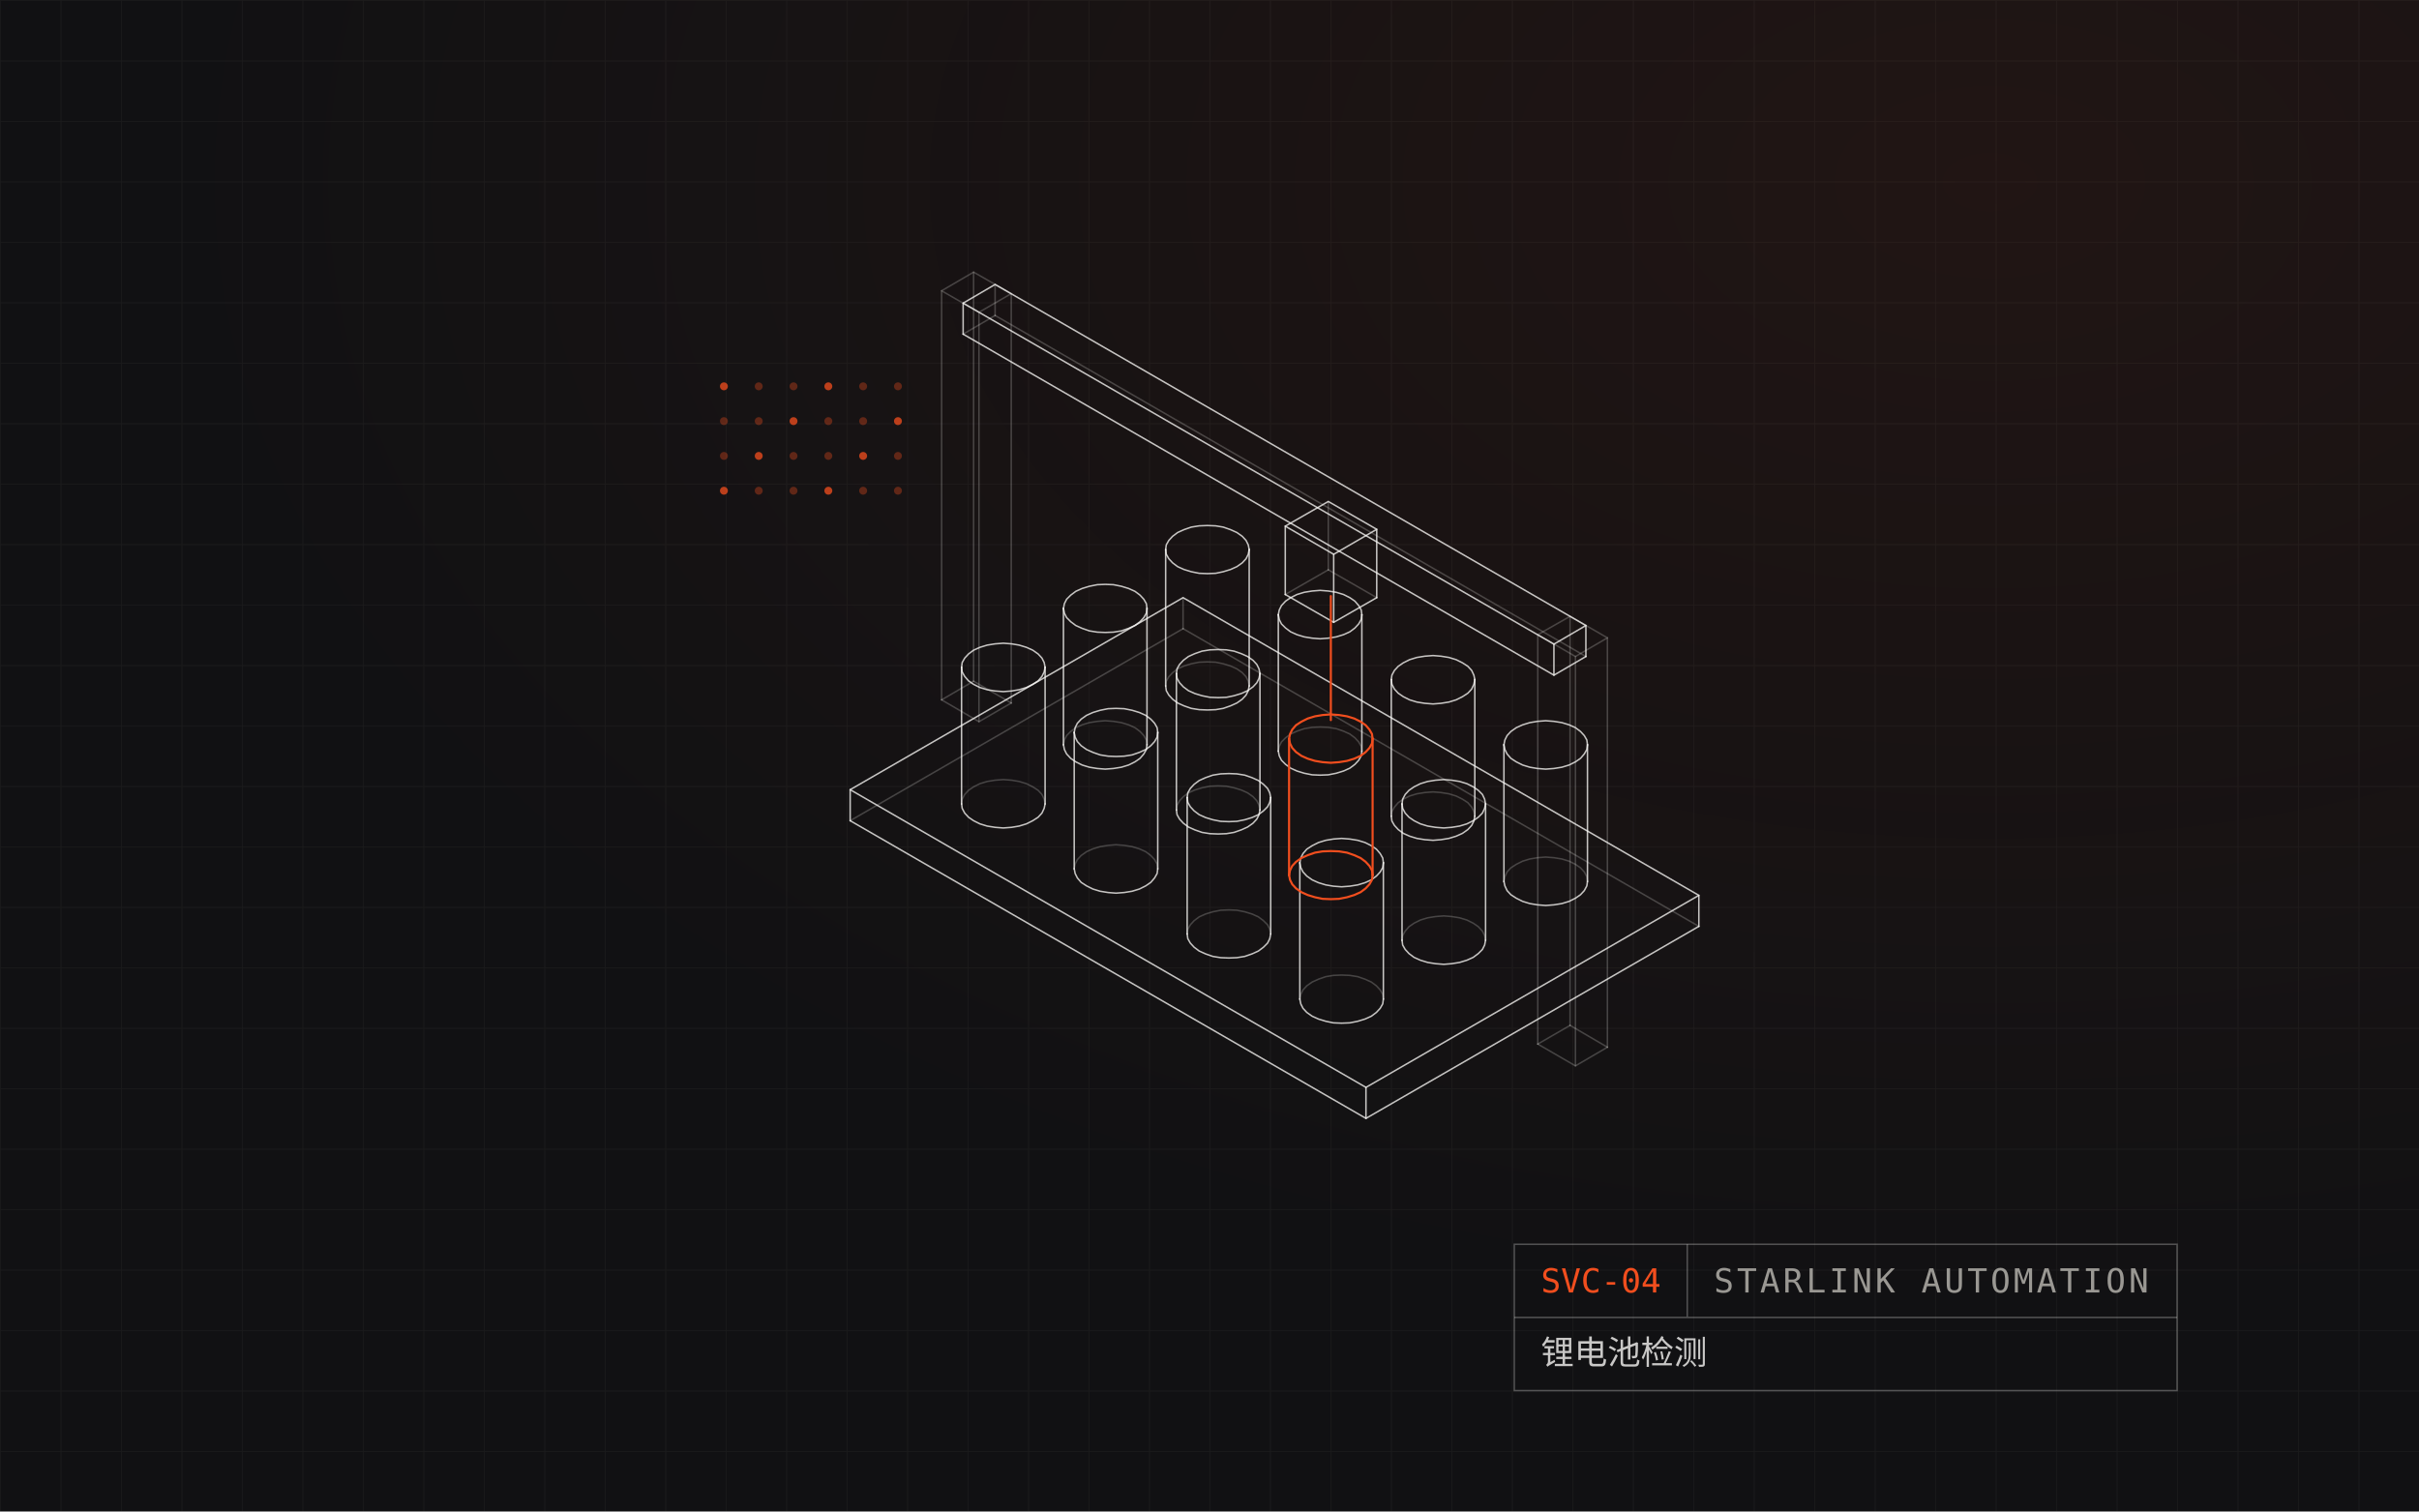
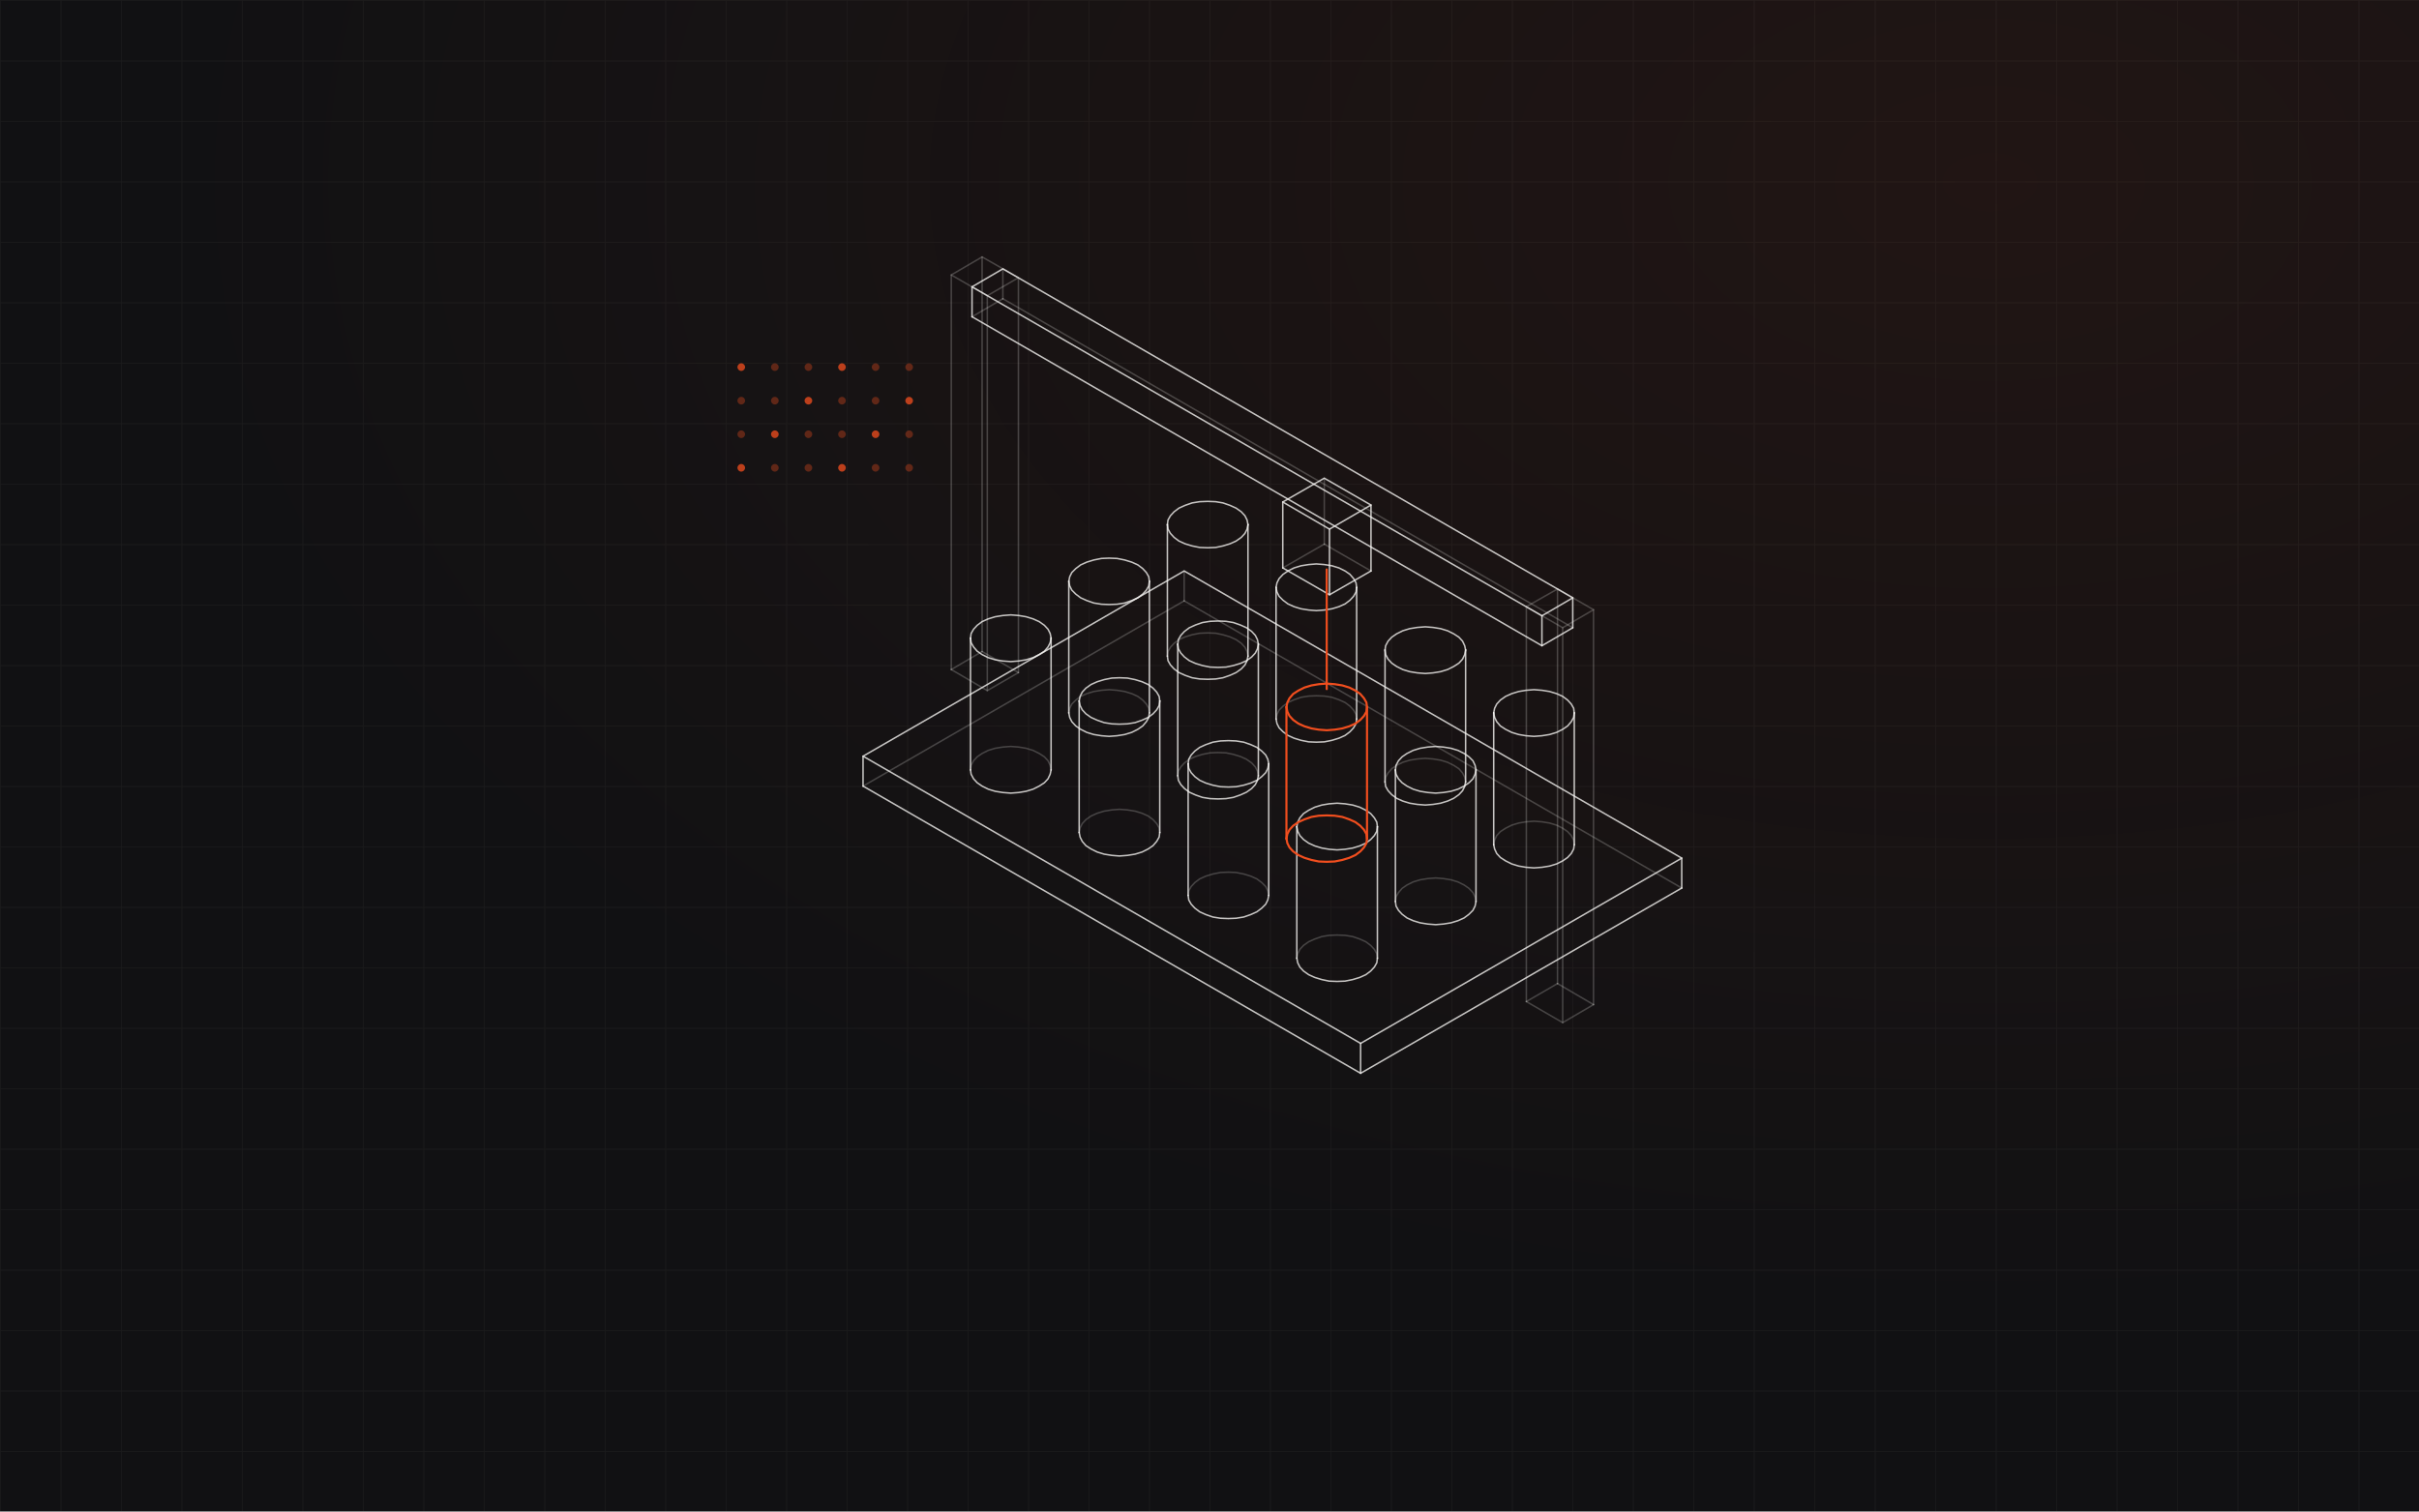
<svg xmlns="http://www.w3.org/2000/svg" width="1600" height="1000" viewBox="0 0 1600 1000" role="img" aria-label="锂电池检测">
  <defs>
    <pattern id="g" width="40" height="40" patternUnits="userSpaceOnUse">
      <path d="M40 0H0V40" fill="none" stroke="rgba(247,246,243,0.045)" stroke-width="1" />
    </pattern>
    <radialGradient id="glow" cx="0.82" cy="0.12" r="0.75">
      <stop offset="0" stop-color="#f24e1e" stop-opacity="0.07" />
      <stop offset="1" stop-color="#f24e1e" stop-opacity="0" />
    </radialGradient>
  </defs>
  <rect width="1600" height="1000" fill="#111113" />
  <rect width="1600" height="1000" fill="url(#g)" />
  <rect width="1600" height="1000" fill="url(#glow)" />
-   <g transform="translate(424.4 192.8) scale(2.093)">
+   <g transform="translate(437.8 182.3) scale(2.019)">
    <g fill="none" stroke-linecap="round" stroke-linejoin="round">
      <g stroke="#f7f6f3" stroke-opacity="0.22" stroke-width="1">
        <path d="M171.1 106.6 L334.1 200.7" vector-effect="non-scaling-stroke" />
        <path d="M171.1 106.6 L65.9 167.3" vector-effect="non-scaling-stroke" />
        <path d="M171.1 106.6 L171.1 96.8" vector-effect="non-scaling-stroke" />
        <path d="M165.6 124.7 L165.8 123.2 L166.6 121.8 L167.8 120.5 L169.4 119.3 L171.4 118.4 L173.7 117.7 L176.2 117.2 L178.8 117.1 L181.4 117.2 L183.8 117.7 L186.1 118.4 L188.1 119.3 L189.8 120.5 L191 121.8 L191.7 123.2 L192 124.7" vector-effect="non-scaling-stroke" />
        <path d="M133.3 143.3 L133.6 141.8 L134.3 140.4 L135.6 139.1 L137.2 137.9 L139.2 137 L141.5 136.3 L144 135.9 L146.5 135.7 L149.1 135.9 L151.6 136.3 L153.9 137 L155.9 137.9 L157.5 139.1 L158.7 140.4 L159.5 141.8 L159.7 143.3" vector-effect="non-scaling-stroke" />
        <path d="M101.1 162 L101.3 160.5 L102.1 159 L103.3 157.7 L104.9 156.6 L106.9 155.6 L109.2 154.9 L111.7 154.5 L114.3 154.3 L116.9 154.5 L119.3 154.9 L121.6 155.6 L123.6 156.6 L125.3 157.7 L126.5 159 L127.2 160.5 L127.5 162" vector-effect="non-scaling-stroke" />
        <path d="M201.2 145.3 L201.5 143.8 L202.2 142.4 L203.5 141.1 L205.1 139.9 L207.1 139 L209.4 138.2 L211.9 137.8 L214.4 137.7 L217 137.8 L219.5 138.2 L221.8 139 L223.8 139.9 L225.4 141.1 L226.6 142.4 L227.4 143.8 L227.6 145.3" vector-effect="non-scaling-stroke" />
        <path d="M169 163.9 L169.2 162.4 L170 161 L171.2 159.7 L172.8 158.5 L174.8 157.6 L177.1 156.9 L179.6 156.4 L182.2 156.3 L184.8 156.4 L187.2 156.9 L189.5 157.6 L191.5 158.5 L193.2 159.7 L194.4 161 L195.1 162.4 L195.4 163.9" vector-effect="non-scaling-stroke" />
        <path d="M136.7 182.5 L137 181 L137.7 179.6 L138.9 178.3 L140.6 177.1 L142.6 176.2 L144.9 175.5 L147.4 175.1 L149.9 174.9 L152.5 175.1 L155 175.5 L157.3 176.2 L159.3 177.1 L160.9 178.3 L162.1 179.6 L162.9 181 L163.1 182.5" vector-effect="non-scaling-stroke" />
        <path d="M236.9 165.9 L237.1 164.4 L237.9 163 L239.1 161.6 L240.7 160.5 L242.7 159.5 L245 158.8 L247.5 158.4 L250.1 158.2 L252.6 158.4 L255.1 158.8 L257.4 159.5 L259.4 160.5 L261.1 161.6 L262.3 163 L263 164.4 L263.3 165.9" vector-effect="non-scaling-stroke" />
        <path d="M172.4 203.1 L172.6 201.6 L173.4 200.2 L174.6 198.9 L176.2 197.7 L178.2 196.8 L180.5 196.1 L183 195.6 L185.6 195.5 L188.1 195.6 L190.6 196.1 L192.9 196.8 L194.9 197.7 L196.5 198.9 L197.8 200.2 L198.5 201.6 L198.8 203.1" vector-effect="non-scaling-stroke" />
        <path d="M272.5 186.5 L272.8 185 L273.5 183.5 L274.7 182.2 L276.4 181.1 L278.4 180.1 L280.7 179.4 L283.1 179 L285.7 178.8 L288.3 179 L290.8 179.4 L293.1 180.1 L295.1 181.1 L296.7 182.2 L297.9 183.5 L298.7 185 L298.9 186.5" vector-effect="non-scaling-stroke" />
        <path d="M240.3 205.1 L240.5 203.6 L241.3 202.2 L242.5 200.8 L244.1 199.7 L246.1 198.7 L248.4 198 L250.9 197.6 L253.5 197.4 L256 197.6 L258.5 198 L260.8 198.7 L262.8 199.7 L264.4 200.8 L265.7 202.2 L266.4 203.6 L266.7 205.1" vector-effect="non-scaling-stroke" />
        <path d="M208 223.7 L208.3 222.2 L209 220.8 L210.2 219.5 L211.9 218.3 L213.9 217.4 L216.2 216.6 L218.6 216.2 L221.2 216.1 L223.8 216.2 L226.3 216.6 L228.6 217.4 L230.6 218.3 L232.2 219.5 L233.4 220.8 L234.2 222.2 L234.4 223.7" vector-effect="non-scaling-stroke" />
        <path d="M111.7 7.6 L298.4 115.4" vector-effect="non-scaling-stroke" />
        <path d="M111.7 7.6 L101.6 13.5" vector-effect="non-scaling-stroke" />
        <path d="M111.7 7.6 L111.7 -2.2" vector-effect="non-scaling-stroke" />
        <path d="M217 88 L232.3 96.8" vector-effect="non-scaling-stroke" />
        <path d="M217 88 L203.4 95.8" vector-effect="non-scaling-stroke" />
        <path d="M217 88 L217 66.4" vector-effect="non-scaling-stroke" />
        <path d="M116.8 130.1 L106.6 136 L94.8 129.1" vector-effect="non-scaling-stroke" />
        <path d="M104.9 -6.1 L116.8 0.7 L106.6 6.6 L94.8 -0.2 Z" vector-effect="non-scaling-stroke" />
        <path d="M116.8 130.1 L116.8 0.7" vector-effect="non-scaling-stroke" />
        <path d="M106.6 136 L106.6 6.6" vector-effect="non-scaling-stroke" />
        <path d="M94.8 129.1 L94.8 -0.2" vector-effect="non-scaling-stroke" />
        <path d="M104.9 123.2 L116.8 130.1" vector-effect="non-scaling-stroke" />
        <path d="M104.9 123.2 L94.8 129.1" vector-effect="non-scaling-stroke" />
        <path d="M104.9 123.2 L104.9 -6.1" vector-effect="non-scaling-stroke" />
        <path d="M305.2 238.9 L295.1 244.8 L283.2 237.9" vector-effect="non-scaling-stroke" />
        <path d="M293.4 102.7 L305.2 109.5 L295.1 115.4 L283.2 108.5 Z" vector-effect="non-scaling-stroke" />
        <path d="M305.2 238.9 L305.2 109.5" vector-effect="non-scaling-stroke" />
        <path d="M295.1 244.8 L295.1 115.4" vector-effect="non-scaling-stroke" />
        <path d="M283.2 237.9 L283.2 108.5" vector-effect="non-scaling-stroke" />
        <path d="M293.4 232 L305.2 238.9" vector-effect="non-scaling-stroke" />
        <path d="M293.4 232 L283.2 237.9" vector-effect="non-scaling-stroke" />
        <path d="M293.4 232 L293.4 102.7" vector-effect="non-scaling-stroke" />
      </g>
      <g stroke="#f7f6f3" stroke-opacity="0.78" stroke-width="1">
        <path d="M334.1 200.7 L228.9 261.4 L65.9 167.3" vector-effect="non-scaling-stroke" />
        <path d="M171.1 96.8 L334.1 190.9 L228.9 251.6 L65.9 157.5 Z" vector-effect="non-scaling-stroke" />
        <path d="M334.1 200.7 L334.1 190.9" vector-effect="non-scaling-stroke" />
        <path d="M228.9 261.4 L228.9 251.6" vector-effect="non-scaling-stroke" />
        <path d="M65.9 167.3 L65.9 157.5" vector-effect="non-scaling-stroke" />
        <path d="M192 81.6 L191.7 83.1 L191 84.5 L189.8 85.8 L188.1 87 L186.1 87.9 L183.8 88.6 L181.4 89.1 L178.8 89.2 L176.2 89.1 L173.7 88.6 L171.4 87.9 L169.4 87 L167.8 85.8 L166.6 84.5 L165.8 83.1 L165.6 81.6" vector-effect="non-scaling-stroke" />
        <path d="M165.6 81.6 L165.8 80.1 L166.6 78.7 L167.8 77.4 L169.4 76.2 L171.4 75.3 L173.7 74.5 L176.2 74.1 L178.8 74 L181.4 74.1 L183.8 74.5 L186.1 75.3 L188.1 76.2 L189.8 77.4 L191 78.7 L191.7 80.1 L192 81.6" vector-effect="non-scaling-stroke" />
        <path d="M192 124.7 L191.7 126.2 L191 127.6 L189.8 128.9 L188.1 130.1 L186.1 131 L183.8 131.8 L181.4 132.2 L178.8 132.3 L176.2 132.2 L173.7 131.8 L171.4 131 L169.4 130.1 L167.8 128.9 L166.6 127.6 L165.8 126.2 L165.6 124.7" vector-effect="non-scaling-stroke" />
        <path d="M192 124.7 L192 81.6" vector-effect="non-scaling-stroke" />
        <path d="M165.6 124.7 L165.6 81.6" vector-effect="non-scaling-stroke" />
        <path d="M159.7 100.2 L159.5 101.7 L158.7 103.1 L157.5 104.4 L155.9 105.6 L153.9 106.5 L151.6 107.3 L149.1 107.7 L146.5 107.8 L144 107.7 L141.5 107.3 L139.2 106.5 L137.2 105.6 L135.6 104.4 L134.3 103.1 L133.6 101.7 L133.3 100.2" vector-effect="non-scaling-stroke" />
        <path d="M133.3 100.2 L133.6 98.7 L134.3 97.3 L135.6 96 L137.2 94.8 L139.2 93.9 L141.5 93.2 L144 92.7 L146.5 92.6 L149.1 92.7 L151.6 93.2 L153.9 93.9 L155.9 94.8 L157.5 96 L158.7 97.3 L159.5 98.7 L159.7 100.2" vector-effect="non-scaling-stroke" />
        <path d="M159.7 143.3 L159.5 144.8 L158.7 146.2 L157.5 147.6 L155.9 148.7 L153.9 149.7 L151.6 150.4 L149.1 150.8 L146.5 151 L144 150.8 L141.5 150.4 L139.2 149.7 L137.2 148.7 L135.6 147.6 L134.3 146.2 L133.6 144.8 L133.3 143.3" vector-effect="non-scaling-stroke" />
        <path d="M159.7 143.3 L159.7 100.2" vector-effect="non-scaling-stroke" />
        <path d="M133.3 143.3 L133.3 100.2" vector-effect="non-scaling-stroke" />
        <path d="M127.5 118.8 L127.2 120.3 L126.5 121.7 L125.3 123.1 L123.6 124.2 L121.6 125.2 L119.3 125.9 L116.9 126.3 L114.3 126.5 L111.7 126.3 L109.2 125.9 L106.9 125.2 L104.9 124.2 L103.3 123.1 L102.1 121.7 L101.3 120.3 L101.1 118.8" vector-effect="non-scaling-stroke" />
        <path d="M101.1 118.8 L101.3 117.3 L102.1 115.9 L103.3 114.6 L104.9 113.4 L106.9 112.5 L109.2 111.8 L111.7 111.4 L114.3 111.2 L116.9 111.4 L119.3 111.8 L121.6 112.5 L123.6 113.4 L125.3 114.6 L126.5 115.9 L127.2 117.3 L127.5 118.8" vector-effect="non-scaling-stroke" />
        <path d="M127.5 162 L127.2 163.4 L126.5 164.9 L125.3 166.2 L123.6 167.3 L121.6 168.3 L119.3 169 L116.9 169.4 L114.3 169.6 L111.7 169.4 L109.2 169 L106.9 168.3 L104.9 167.3 L103.3 166.2 L102.1 164.9 L101.3 163.4 L101.1 162" vector-effect="non-scaling-stroke" />
        <path d="M127.5 162 L127.5 118.8" vector-effect="non-scaling-stroke" />
        <path d="M101.1 162 L101.1 118.8" vector-effect="non-scaling-stroke" />
        <path d="M227.6 102.2 L227.4 103.7 L226.6 105.1 L225.4 106.4 L223.8 107.6 L221.8 108.5 L219.5 109.2 L217 109.6 L214.4 109.8 L211.9 109.6 L209.4 109.2 L207.1 108.5 L205.1 107.6 L203.5 106.4 L202.2 105.1 L201.5 103.7 L201.2 102.2" vector-effect="non-scaling-stroke" />
        <path d="M201.2 102.2 L201.5 100.7 L202.2 99.3 L203.5 97.9 L205.1 96.8 L207.1 95.8 L209.4 95.1 L211.9 94.7 L214.4 94.5 L217 94.7 L219.5 95.1 L221.8 95.8 L223.8 96.8 L225.4 97.9 L226.6 99.3 L227.4 100.7 L227.6 102.2" vector-effect="non-scaling-stroke" />
        <path d="M227.6 145.3 L227.4 146.8 L226.6 148.2 L225.4 149.5 L223.8 150.7 L221.8 151.6 L219.5 152.3 L217 152.8 L214.4 152.9 L211.9 152.8 L209.4 152.3 L207.1 151.6 L205.1 150.7 L203.5 149.5 L202.2 148.2 L201.5 146.8 L201.2 145.3" vector-effect="non-scaling-stroke" />
        <path d="M227.6 145.3 L227.6 102.2" vector-effect="non-scaling-stroke" />
        <path d="M201.2 145.3 L201.2 102.2" vector-effect="non-scaling-stroke" />
        <path d="M195.4 120.8 L195.1 122.3 L194.4 123.7 L193.2 125 L191.5 126.2 L189.5 127.1 L187.2 127.8 L184.8 128.3 L182.2 128.4 L179.6 128.3 L177.1 127.8 L174.8 127.1 L172.8 126.2 L171.2 125 L170 123.7 L169.2 122.3 L169 120.8" vector-effect="non-scaling-stroke" />
        <path d="M169 120.8 L169.2 119.3 L170 117.9 L171.2 116.6 L172.8 115.4 L174.8 114.5 L177.1 113.7 L179.6 113.3 L182.2 113.2 L184.8 113.3 L187.2 113.7 L189.5 114.5 L191.5 115.4 L193.2 116.6 L194.4 117.9 L195.1 119.3 L195.4 120.8" vector-effect="non-scaling-stroke" />
        <path d="M195.4 163.9 L195.1 165.4 L194.4 166.8 L193.2 168.1 L191.5 169.3 L189.5 170.2 L187.2 171 L184.8 171.4 L182.2 171.5 L179.6 171.4 L177.1 171 L174.8 170.2 L172.8 169.3 L171.2 168.1 L170 166.8 L169.2 165.4 L169 163.9" vector-effect="non-scaling-stroke" />
        <path d="M195.4 163.9 L195.4 120.8" vector-effect="non-scaling-stroke" />
        <path d="M169 163.9 L169 120.8" vector-effect="non-scaling-stroke" />
        <path d="M163.1 139.4 L162.9 140.9 L162.1 142.3 L160.9 143.6 L159.3 144.8 L157.3 145.7 L155 146.5 L152.5 146.9 L149.9 147 L147.4 146.9 L144.9 146.5 L142.6 145.7 L140.6 144.8 L138.9 143.6 L137.7 142.3 L137 140.9 L136.7 139.4" vector-effect="non-scaling-stroke" />
        <path d="M136.7 139.4 L137 137.9 L137.7 136.5 L138.9 135.2 L140.6 134 L142.6 133.1 L144.9 132.4 L147.4 131.9 L149.9 131.8 L152.5 131.9 L155 132.4 L157.3 133.1 L159.3 134 L160.9 135.2 L162.1 136.5 L162.9 137.9 L163.1 139.4" vector-effect="non-scaling-stroke" />
        <path d="M163.1 182.5 L162.9 184 L162.1 185.4 L160.9 186.8 L159.3 187.9 L157.3 188.9 L155 189.6 L152.5 190 L149.9 190.2 L147.4 190 L144.9 189.6 L142.6 188.9 L140.6 187.9 L138.9 186.8 L137.7 185.4 L137 184 L136.7 182.5" vector-effect="non-scaling-stroke" />
        <path d="M163.1 182.5 L163.1 139.4" vector-effect="non-scaling-stroke" />
        <path d="M136.7 182.5 L136.7 139.4" vector-effect="non-scaling-stroke" />
        <path d="M263.3 122.7 L263 124.2 L262.3 125.7 L261.1 127 L259.4 128.1 L257.4 129.1 L255.1 129.8 L252.6 130.2 L250.1 130.4 L247.5 130.2 L245 129.8 L242.7 129.1 L240.7 128.1 L239.1 127 L237.9 125.7 L237.1 124.2 L236.9 122.7" vector-effect="non-scaling-stroke" />
        <path d="M236.9 122.7 L237.1 121.3 L237.9 119.8 L239.1 118.5 L240.7 117.4 L242.7 116.4 L245 115.7 L247.5 115.3 L250.1 115.1 L252.6 115.3 L255.1 115.7 L257.4 116.4 L259.4 117.4 L261.1 118.5 L262.3 119.8 L263 121.3 L263.3 122.7" vector-effect="non-scaling-stroke" />
        <path d="M263.3 165.9 L263 167.4 L262.3 168.8 L261.1 170.1 L259.4 171.3 L257.4 172.2 L255.1 172.9 L252.6 173.3 L250.1 173.5 L247.5 173.3 L245 172.9 L242.7 172.2 L240.7 171.3 L239.1 170.1 L237.9 168.8 L237.1 167.4 L236.9 165.9" vector-effect="non-scaling-stroke" />
        <path d="M263.3 165.9 L263.3 122.7" vector-effect="non-scaling-stroke" />
        <path d="M236.9 165.9 L236.9 122.7" vector-effect="non-scaling-stroke" />
        <path d="M198.8 160 L198.5 161.5 L197.8 162.9 L196.5 164.2 L194.9 165.4 L192.9 166.3 L190.6 167 L188.1 167.5 L185.6 167.6 L183 167.5 L180.5 167 L178.2 166.3 L176.2 165.4 L174.6 164.2 L173.4 162.9 L172.6 161.5 L172.4 160" vector-effect="non-scaling-stroke" />
        <path d="M172.4 160 L172.6 158.5 L173.4 157.1 L174.6 155.8 L176.2 154.6 L178.2 153.7 L180.5 152.9 L183 152.5 L185.6 152.4 L188.1 152.5 L190.6 152.9 L192.9 153.7 L194.9 154.6 L196.5 155.8 L197.8 157.1 L198.5 158.5 L198.8 160" vector-effect="non-scaling-stroke" />
        <path d="M198.8 203.1 L198.5 204.6 L197.8 206 L196.5 207.3 L194.9 208.5 L192.9 209.4 L190.6 210.2 L188.1 210.6 L185.6 210.7 L183 210.6 L180.5 210.2 L178.2 209.4 L176.2 208.5 L174.6 207.3 L173.4 206 L172.6 204.6 L172.4 203.1" vector-effect="non-scaling-stroke" />
        <path d="M198.8 203.1 L198.8 160" vector-effect="non-scaling-stroke" />
        <path d="M172.4 203.1 L172.4 160" vector-effect="non-scaling-stroke" />
        <path d="M298.9 143.3 L298.7 144.8 L297.9 146.2 L296.7 147.6 L295.1 148.7 L293.1 149.7 L290.8 150.4 L288.3 150.8 L285.7 151 L283.1 150.8 L280.7 150.4 L278.4 149.7 L276.4 148.7 L274.7 147.6 L273.5 146.2 L272.8 144.8 L272.5 143.3" vector-effect="non-scaling-stroke" />
        <path d="M272.5 143.3 L272.8 141.8 L273.5 140.4 L274.7 139.1 L276.4 137.9 L278.4 137 L280.7 136.3 L283.1 135.9 L285.7 135.7 L288.3 135.9 L290.8 136.3 L293.1 137 L295.1 137.9 L296.7 139.1 L297.9 140.4 L298.7 141.8 L298.9 143.3" vector-effect="non-scaling-stroke" />
        <path d="M298.9 186.5 L298.7 187.9 L297.9 189.4 L296.7 190.7 L295.1 191.8 L293.1 192.8 L290.8 193.5 L288.3 193.9 L285.7 194.1 L283.1 193.9 L280.7 193.5 L278.4 192.8 L276.4 191.8 L274.7 190.7 L273.5 189.4 L272.8 187.9 L272.5 186.5" vector-effect="non-scaling-stroke" />
        <path d="M298.9 186.5 L298.9 143.3" vector-effect="non-scaling-stroke" />
        <path d="M272.5 186.5 L272.5 143.3" vector-effect="non-scaling-stroke" />
        <path d="M266.7 162 L266.4 163.4 L265.7 164.9 L264.4 166.2 L262.8 167.3 L260.8 168.3 L258.5 169 L256 169.4 L253.5 169.6 L250.9 169.4 L248.4 169 L246.1 168.3 L244.1 167.3 L242.5 166.2 L241.3 164.9 L240.5 163.4 L240.3 162" vector-effect="non-scaling-stroke" />
        <path d="M240.3 162 L240.5 160.5 L241.3 159 L242.5 157.7 L244.1 156.6 L246.1 155.6 L248.4 154.9 L250.9 154.5 L253.5 154.3 L256 154.5 L258.5 154.9 L260.8 155.6 L262.8 156.6 L264.4 157.7 L265.7 159 L266.4 160.5 L266.7 162" vector-effect="non-scaling-stroke" />
        <path d="M266.7 205.1 L266.4 206.6 L265.7 208 L264.4 209.3 L262.8 210.5 L260.8 211.4 L258.5 212.1 L256 212.5 L253.5 212.7 L250.9 212.5 L248.4 212.1 L246.1 211.4 L244.1 210.5 L242.5 209.3 L241.3 208 L240.5 206.6 L240.3 205.1" vector-effect="non-scaling-stroke" />
        <path d="M266.7 205.1 L266.7 162" vector-effect="non-scaling-stroke" />
        <path d="M240.3 205.1 L240.3 162" vector-effect="non-scaling-stroke" />
        <path d="M234.4 180.6 L234.2 182.1 L233.4 183.5 L232.2 184.8 L230.6 186 L228.6 186.9 L226.3 187.6 L223.8 188 L221.2 188.2 L218.6 188 L216.2 187.6 L213.9 186.9 L211.9 186 L210.2 184.8 L209 183.5 L208.3 182.1 L208 180.6" vector-effect="non-scaling-stroke" />
        <path d="M208 180.6 L208.3 179.1 L209 177.7 L210.2 176.3 L211.9 175.2 L213.9 174.2 L216.2 173.5 L218.6 173.1 L221.2 172.9 L223.8 173.1 L226.3 173.5 L228.6 174.2 L230.6 175.2 L232.2 176.3 L233.4 177.7 L234.2 179.1 L234.4 180.6" vector-effect="non-scaling-stroke" />
        <path d="M234.4 223.7 L234.2 225.2 L233.4 226.6 L232.2 227.9 L230.6 229.1 L228.6 230 L226.3 230.7 L223.8 231.2 L221.2 231.3 L218.6 231.2 L216.2 230.7 L213.9 230 L211.9 229.1 L210.2 227.9 L209 226.6 L208.3 225.2 L208 223.7" vector-effect="non-scaling-stroke" />
        <path d="M234.4 223.7 L234.4 180.6" vector-effect="non-scaling-stroke" />
        <path d="M208 223.7 L208 180.6" vector-effect="non-scaling-stroke" />
        <path d="M298.4 115.4 L288.3 121.3 L101.6 13.5" vector-effect="non-scaling-stroke" />
        <path d="M111.7 -2.2 L298.4 105.6 L288.3 111.5 L101.6 3.7 Z" vector-effect="non-scaling-stroke" />
        <path d="M298.4 115.4 L298.4 105.6" vector-effect="non-scaling-stroke" />
        <path d="M288.3 121.3 L288.3 111.5" vector-effect="non-scaling-stroke" />
        <path d="M101.6 13.5 L101.6 3.7" vector-effect="non-scaling-stroke" />
        <path d="M232.3 96.8 L218.7 104.6 L203.4 95.8" vector-effect="non-scaling-stroke" />
        <path d="M217 66.4 L232.3 75.2 L218.7 83.1 L203.4 74.2 Z" vector-effect="non-scaling-stroke" />
        <path d="M232.3 96.8 L232.3 75.2" vector-effect="non-scaling-stroke" />
        <path d="M218.7 104.6 L218.7 83.1" vector-effect="non-scaling-stroke" />
        <path d="M203.4 95.8 L203.4 74.2" vector-effect="non-scaling-stroke" />
      </g>
      <g stroke="#f24e1e" stroke-opacity="1" stroke-width="1.4">
        <path d="M231 141.4 L230.8 142.9 L230 144.3 L228.8 145.6 L227.2 146.8 L225.2 147.7 L222.9 148.4 L220.4 148.8 L217.8 149 L215.2 148.8 L212.8 148.4 L210.5 147.7 L208.5 146.8 L206.8 145.6 L205.6 144.3 L204.9 142.9 L204.6 141.4" vector-effect="non-scaling-stroke" />
        <path d="M204.6 141.4 L204.9 139.9 L205.6 138.5 L206.8 137.1 L208.5 136 L210.5 135 L212.8 134.3 L215.2 133.9 L217.8 133.7 L220.4 133.9 L222.9 134.3 L225.2 135 L227.2 136 L228.8 137.1 L230 138.5 L230.8 139.9 L231 141.4" vector-effect="non-scaling-stroke" />
        <path d="M231 184.5 L230.8 186 L230 187.4 L228.8 188.7 L227.2 189.9 L225.2 190.8 L222.9 191.5 L220.4 192 L217.8 192.1 L215.2 192 L212.8 191.5 L210.5 190.8 L208.5 189.9 L206.8 188.7 L205.6 187.4 L204.9 186 L204.6 184.5" vector-effect="non-scaling-stroke" />
        <path d="M204.6 184.5 L204.9 183 L205.6 181.6 L206.8 180.3 L208.5 179.1 L210.5 178.2 L212.8 177.4 L215.2 177 L217.8 176.9 L220.4 177 L222.9 177.4 L225.2 178.2 L227.2 179.1 L228.8 180.3 L230 181.6 L230.8 183 L231 184.5" vector-effect="non-scaling-stroke" />
        <path d="M231 184.5 L231 141.4" vector-effect="non-scaling-stroke" />
        <path d="M204.6 184.5 L204.6 141.4" vector-effect="non-scaling-stroke" />
        <path d="M217.8 96.3 L217.8 135.5" vector-effect="non-scaling-stroke" />
      </g>
    </g>
    <circle cx="26" cy="30" r="1.25" fill="#f24e1e" fill-opacity="0.75" />
    <circle cx="37" cy="30" r="1.25" fill="#f24e1e" fill-opacity="0.34" />
    <circle cx="48" cy="30" r="1.25" fill="#f24e1e" fill-opacity="0.34" />
    <circle cx="59" cy="30" r="1.25" fill="#f24e1e" fill-opacity="0.75" />
    <circle cx="70" cy="30" r="1.25" fill="#f24e1e" fill-opacity="0.34" />
    <circle cx="81" cy="30" r="1.25" fill="#f24e1e" fill-opacity="0.34" />
    <circle cx="26" cy="41" r="1.25" fill="#f24e1e" fill-opacity="0.34" />
    <circle cx="37" cy="41" r="1.25" fill="#f24e1e" fill-opacity="0.34" />
    <circle cx="48" cy="41" r="1.25" fill="#f24e1e" fill-opacity="0.75" />
    <circle cx="59" cy="41" r="1.25" fill="#f24e1e" fill-opacity="0.34" />
    <circle cx="70" cy="41" r="1.25" fill="#f24e1e" fill-opacity="0.34" />
    <circle cx="81" cy="41" r="1.25" fill="#f24e1e" fill-opacity="0.75" />
    <circle cx="26" cy="52" r="1.25" fill="#f24e1e" fill-opacity="0.34" />
    <circle cx="37" cy="52" r="1.25" fill="#f24e1e" fill-opacity="0.75" />
    <circle cx="48" cy="52" r="1.25" fill="#f24e1e" fill-opacity="0.34" />
    <circle cx="59" cy="52" r="1.25" fill="#f24e1e" fill-opacity="0.34" />
    <circle cx="70" cy="52" r="1.25" fill="#f24e1e" fill-opacity="0.75" />
    <circle cx="81" cy="52" r="1.25" fill="#f24e1e" fill-opacity="0.34" />
    <circle cx="26" cy="63" r="1.25" fill="#f24e1e" fill-opacity="0.75" />
    <circle cx="37" cy="63" r="1.25" fill="#f24e1e" fill-opacity="0.34" />
    <circle cx="48" cy="63" r="1.25" fill="#f24e1e" fill-opacity="0.34" />
    <circle cx="59" cy="63" r="1.25" fill="#f24e1e" fill-opacity="0.75" />
    <circle cx="70" cy="63" r="1.25" fill="#f24e1e" fill-opacity="0.34" />
    <circle cx="81" cy="63" r="1.25" fill="#f24e1e" fill-opacity="0.34" />
  </g>
-   <g fill="none" stroke="rgba(247,246,243,0.28)" stroke-width="1">
-     <rect x="1001.6" y="823.2" width="438.4" height="96.8" />
-     <path d="M1001.6 871.6H1440.0M1116.0 823.2V871.6" />
-   </g>
-   <g font-size="22.0">
-     <text x="1019.2" y="855.1" font-family="ui-monospace,SFMono-Regular,Menlo,Consolas,monospace" fill="#f24e1e">SVC-04</text>
-     <text x="1133.6" y="855.1" font-family="ui-monospace,SFMono-Regular,Menlo,Consolas,monospace" letter-spacing="2" fill="#9a9893">STARLINK AUTOMATION</text>
-     <text x="1019.2" y="902.6" font-family="-apple-system,'PingFang SC','Noto Sans SC','Microsoft YaHei',sans-serif" fill="#f7f6f3" fill-opacity="0.8">锂电池检测</text>
-   </g>
</svg>
